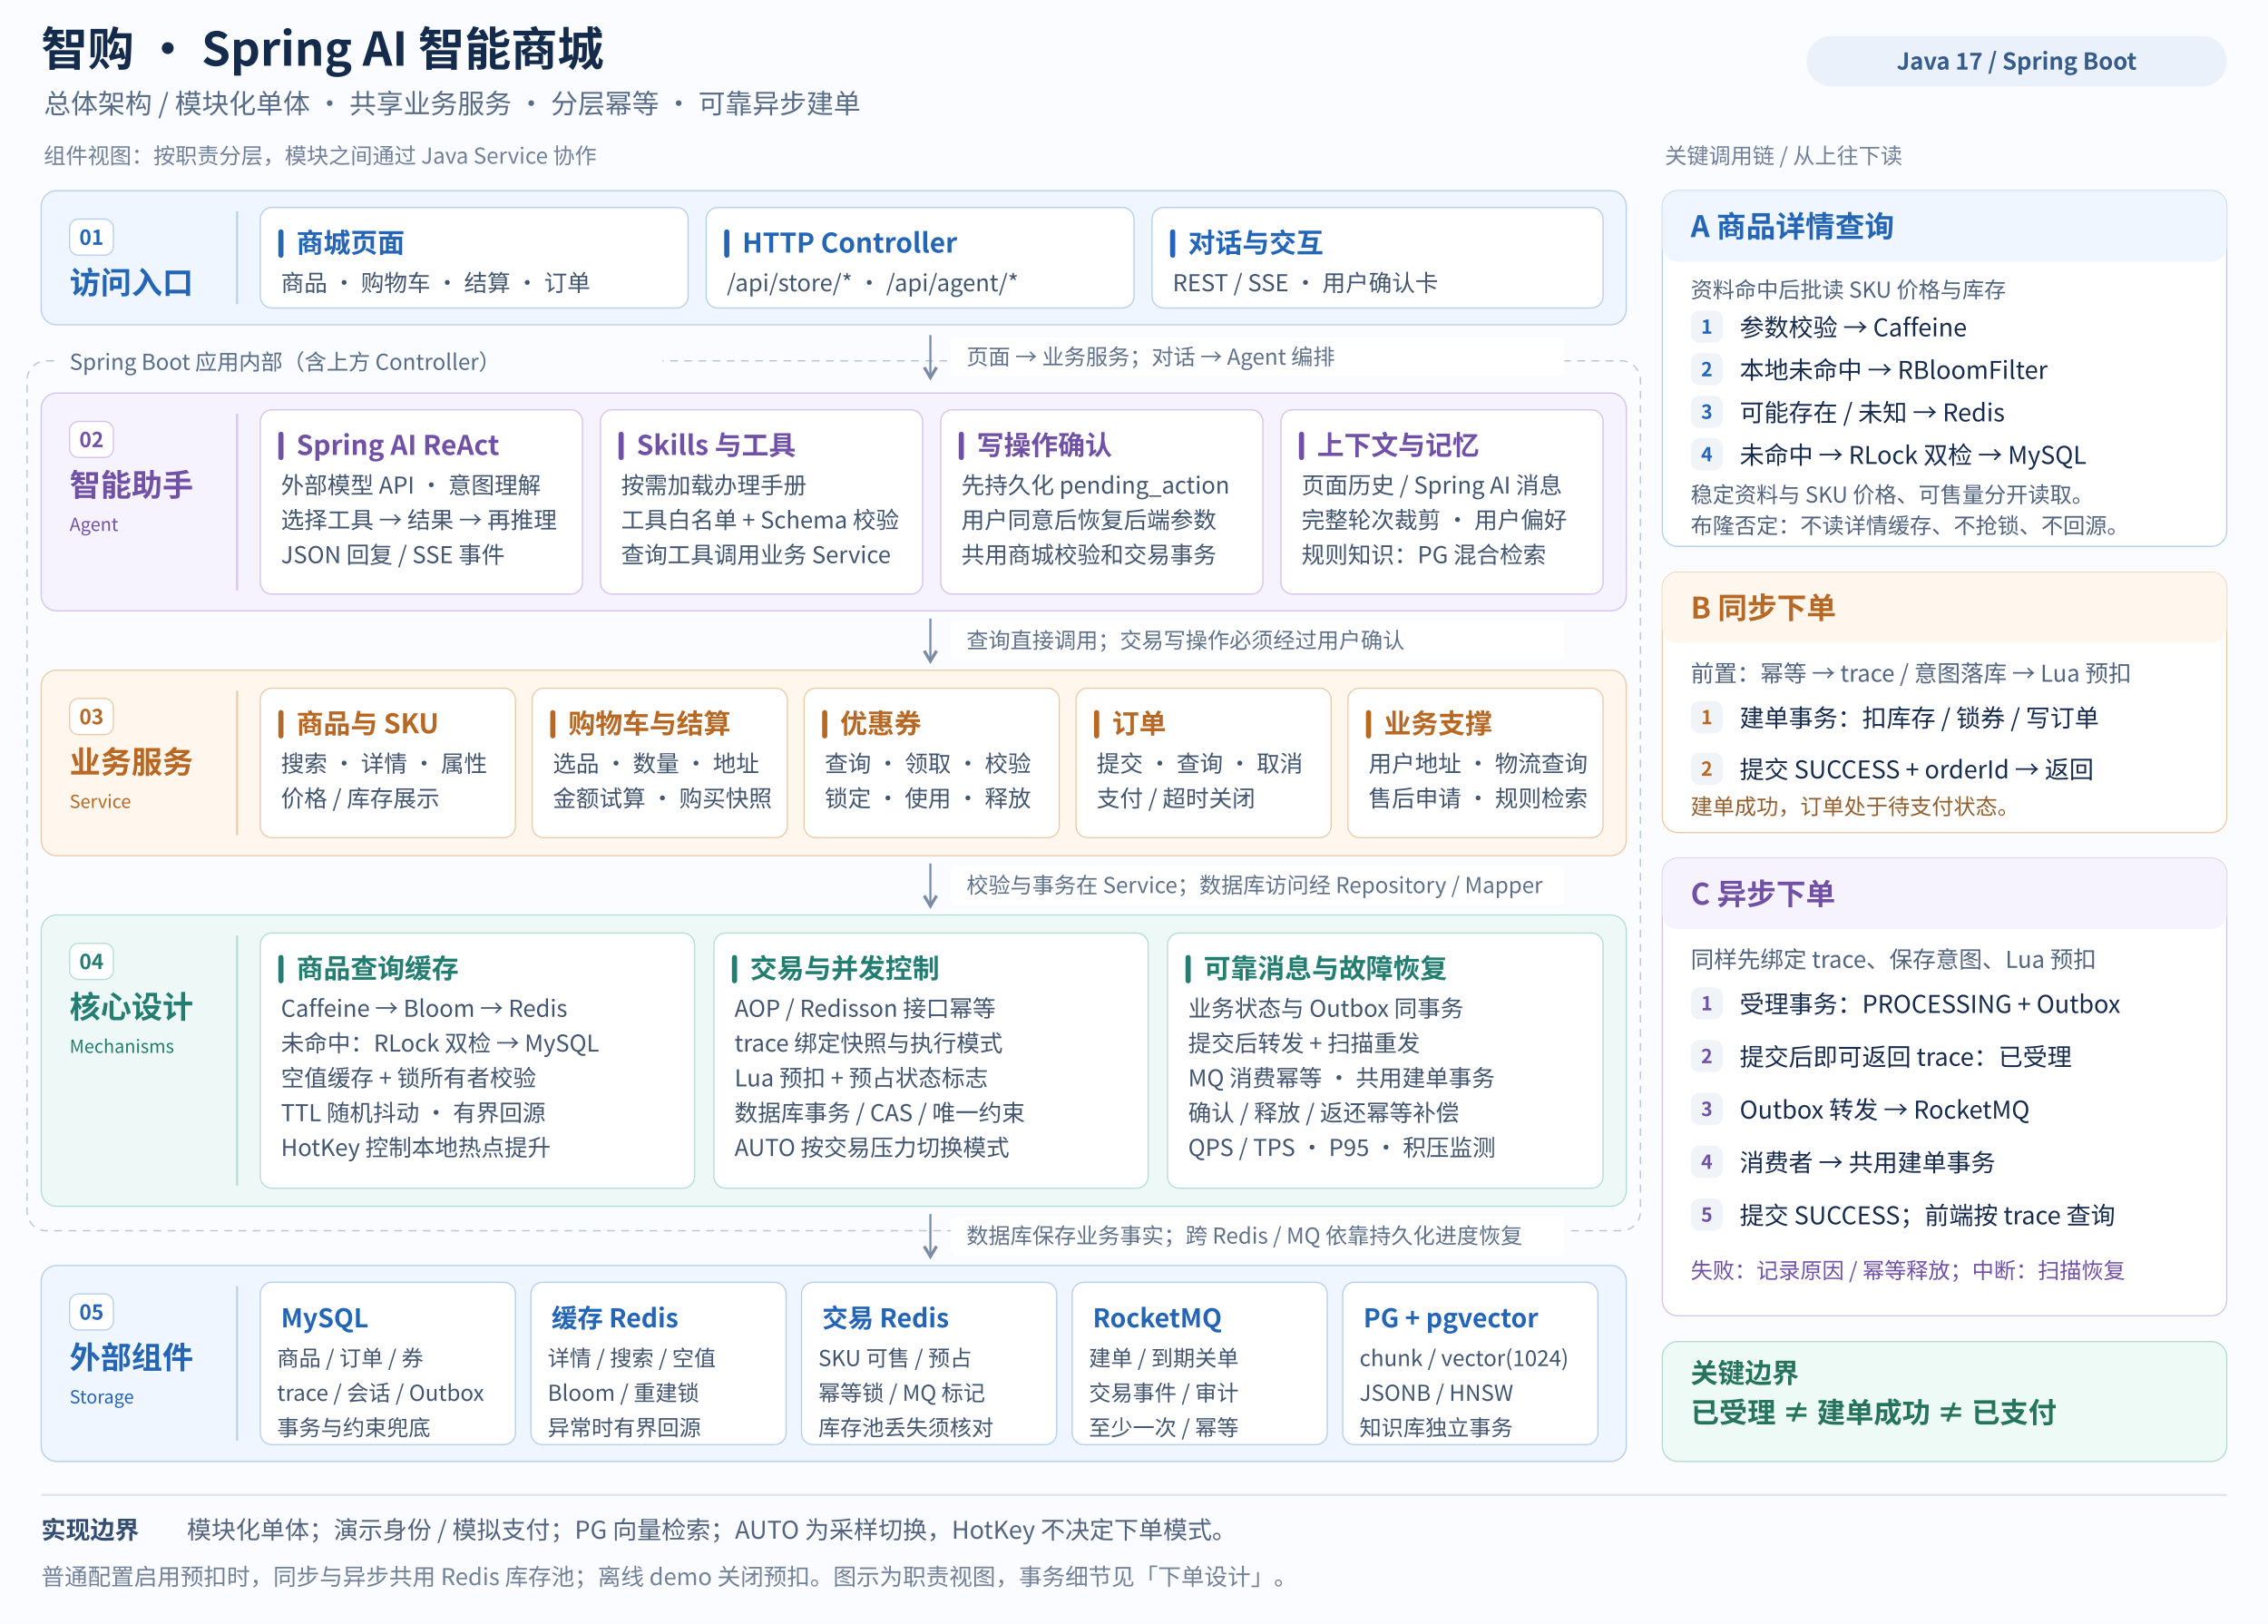
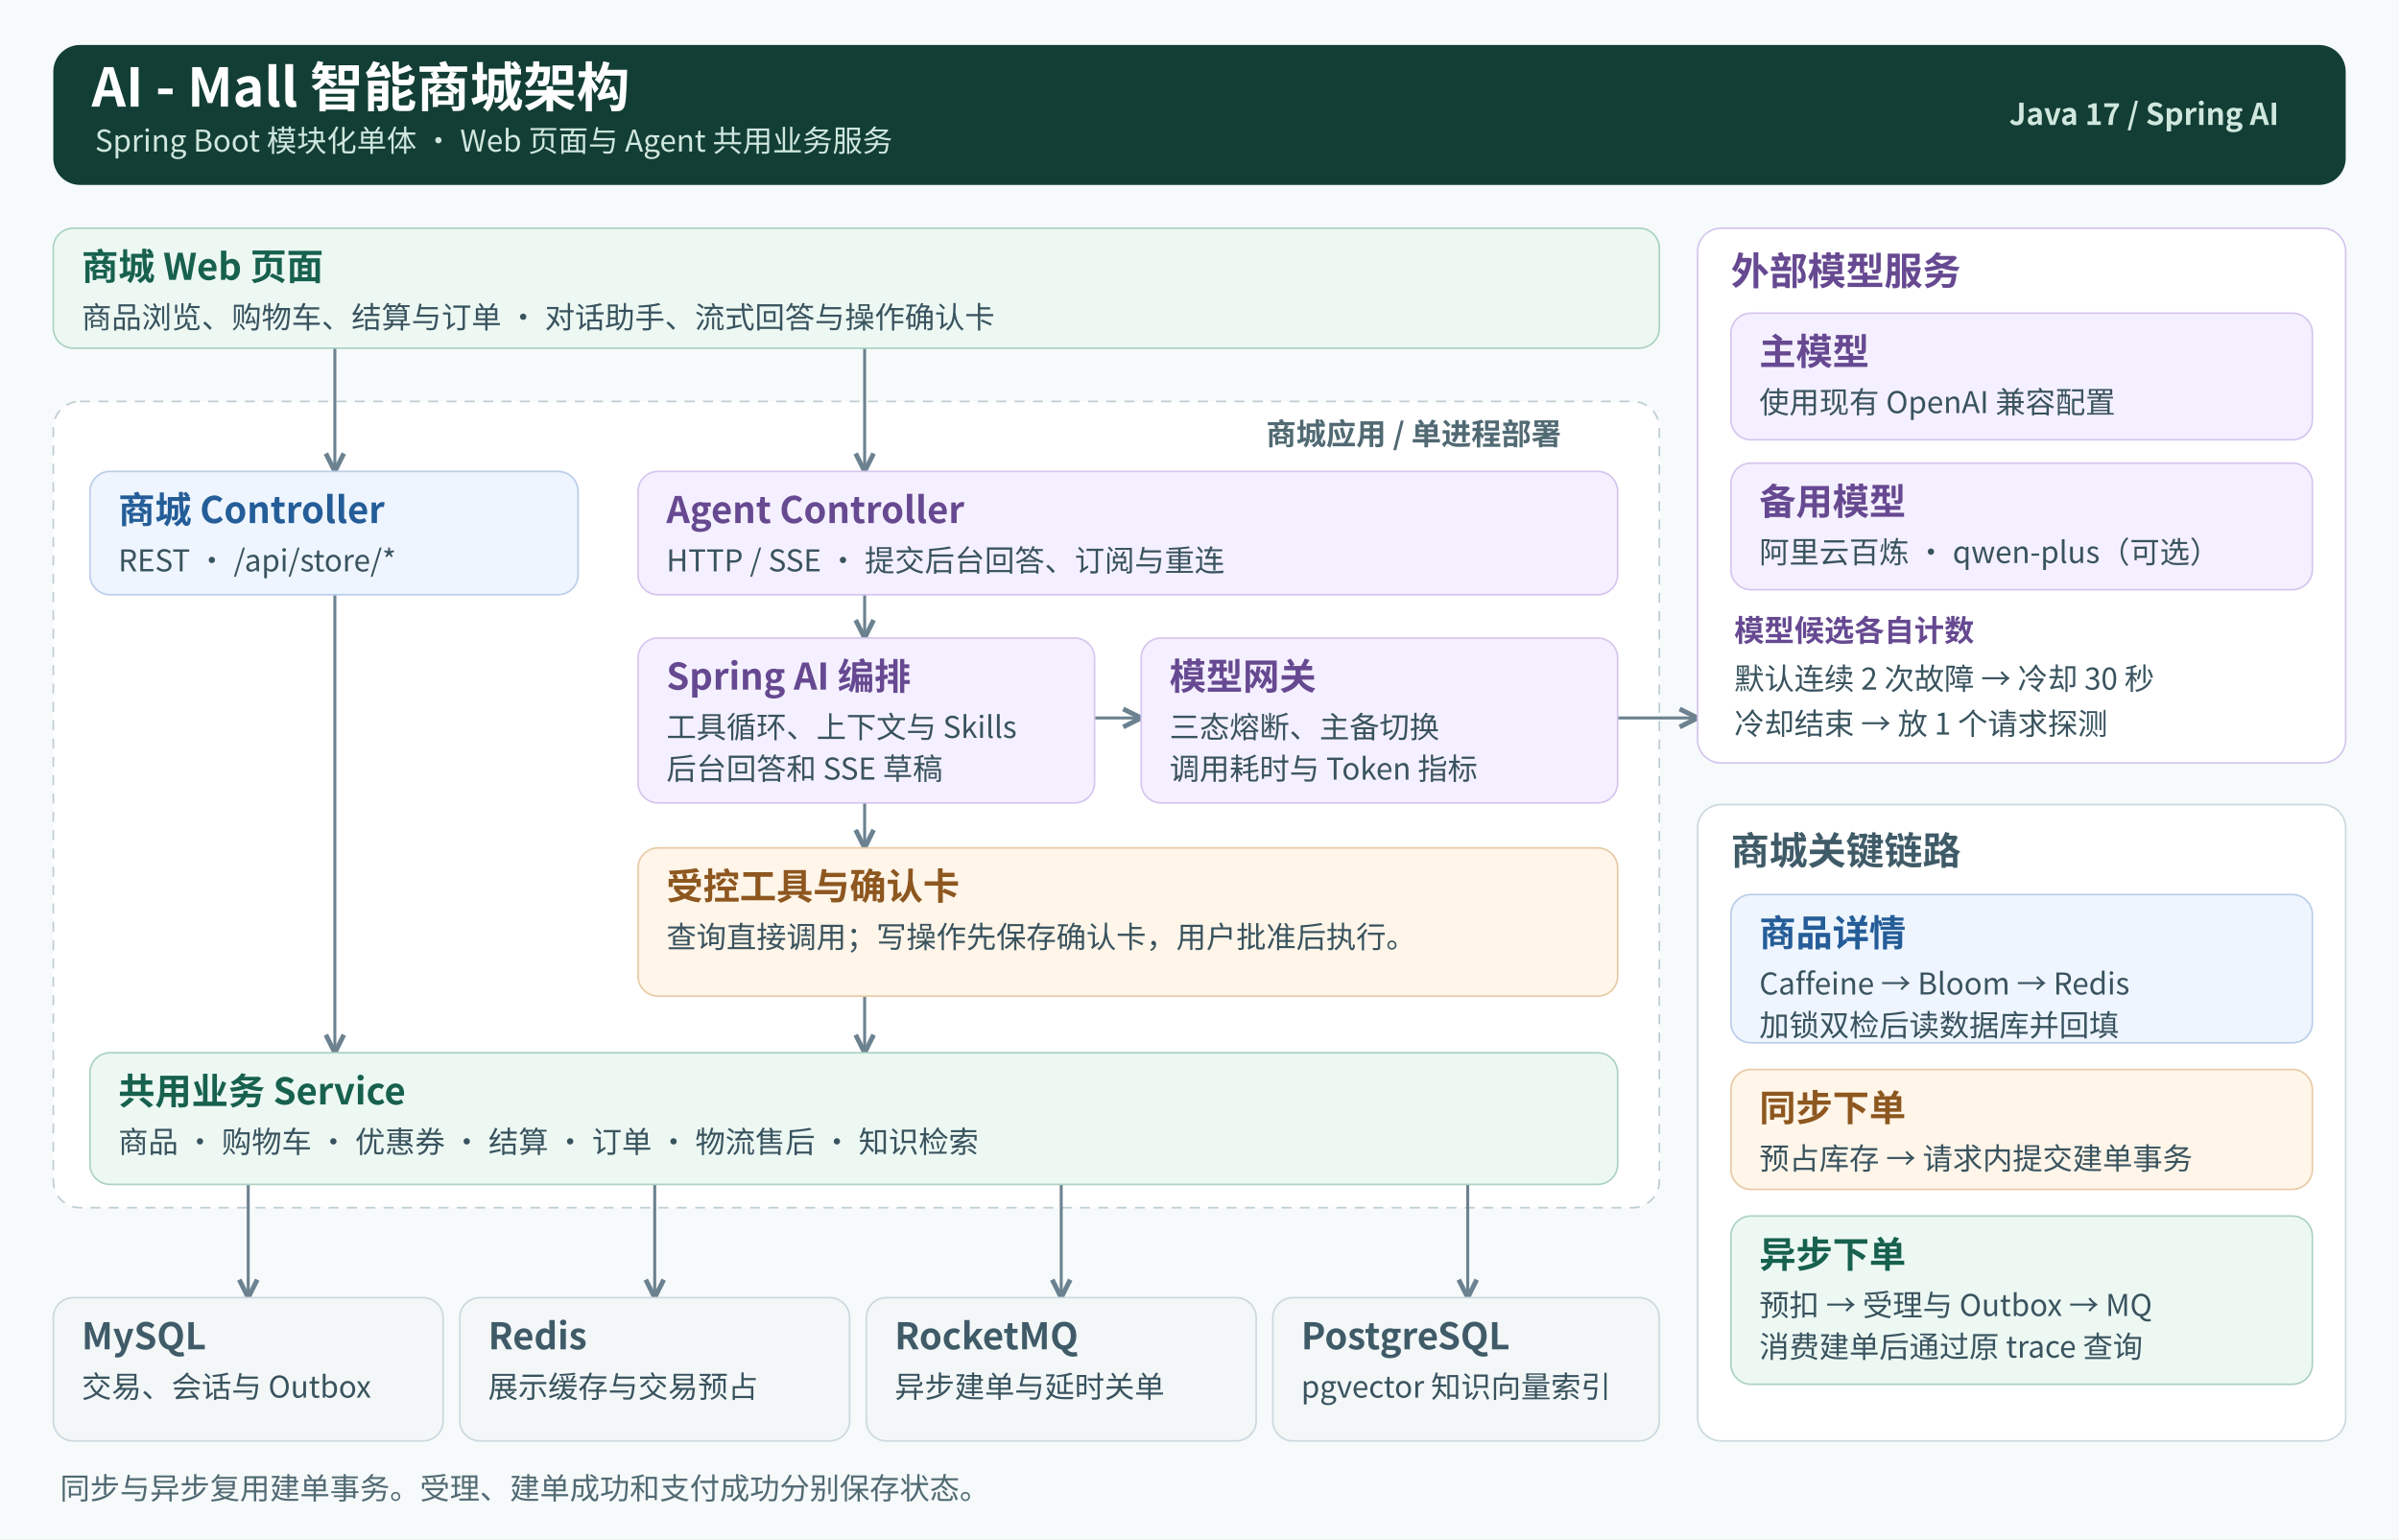
- <svg xmlns="http://www.w3.org/2000/svg" width="1760" height="1260" viewBox="0 0 1760 1260" role="img" aria-labelledby="title desc">
+ <svg xmlns="http://www.w3.org/2000/svg" width="1440" height="924" viewBox="0 0 1440 924" role="img" aria-labelledby="title desc">
  <defs>
-     <marker id="arrow" markerWidth="8" markerHeight="8" refX="6" refY="4" orient="auto">
-       <path d="M1 1 L6 4 L1 7" fill="none" stroke="#7b8ba5" stroke-width="1.5" />
+     <marker id="arrow" markerWidth="8" markerHeight="8" refX="7" refY="4" orient="auto">
+       <path d="M1 1 L7 4 L1 7" fill="none" stroke="#6c8290" stroke-width="1.6" />
    </marker>
  </defs>
-   <style>text{font-family:"PingFang SC","Microsoft YaHei","Noto Sans CJK SC",sans-serif;fill:#172b4d} .muted{fill:#52647e} .small{font-size:17px} .body{font-size:19px} .cardtitle{font-size:21px;font-weight:600} .bold{font-weight:600}</style>
-   <rect x="0" y="0" width="1760" height="1260" rx="0" fill="#fbfcff" stroke="none" />
-   <text x="32" y="51" font-size="36" style="fill:#142b4b" font-weight="700">智购 · Spring AI 智能商城</text>
-   <text x="34" y="88" font-size="21" style="fill:#586c88">总体架构  /  模块化单体 · 共享业务服务 · 分层幂等 · 可靠异步建单</text>
-   <rect x="1402" y="28" width="326" height="39" rx="19" fill="#eaf1fb" stroke="none" />
-   <text x="1565" y="54" font-size="18" style="fill:#365c8b" font-weight="600" text-anchor="middle">Java 17  /  Spring Boot</text>
-   <text x="34" y="127" font-size="17" style="fill:#72819a">组件视图：按职责分层，模块之间通过 Java Service 协作</text>
-   <text x="1292" y="127" font-size="17" style="fill:#72819a">关键调用链  /  从上往下读</text>
-   <rect x="32" y="148" width="1230" height="104" rx="12" fill="#eff6ff" stroke="#b8d0ee" />
-   <path d="M184 164 L184 236" fill="none" stroke="#b8d0ee" stroke-width="1.6" />
-   <rect x="54" y="170" width="34" height="28" rx="7" fill="#ffffff" stroke="#b8d0ee" />
-   <text x="71" y="190" font-size="16" style="fill:#2466b5" font-weight="600" text-anchor="middle">01</text>
-   <text x="54" y="228" font-size="24" style="fill:#2466b5" font-weight="600">访问入口</text>
-   <rect x="202" y="161" width="332" height="78" rx="9" fill="#ffffff" stroke="#b8d0ee" />
-   <rect x="216" y="178" width="4" height="22" rx="2" fill="#2466b5" stroke="none" />
-   <text x="230" y="196" font-size="21" style="fill:#2466b5" font-weight="600">商城页面</text>
-   <text x="218" y="226" font-size="18" style="fill:#43566f">商品 · 购物车 · 结算 · 订单</text>
-   <rect x="548" y="161" width="332" height="78" rx="9" fill="#ffffff" stroke="#b8d0ee" />
-   <rect x="562" y="178" width="4" height="22" rx="2" fill="#2466b5" stroke="none" />
-   <text x="576" y="196" font-size="21" style="fill:#2466b5" font-weight="600">HTTP Controller</text>
-   <text x="564" y="226" font-size="18" style="fill:#43566f">/api/store/*  ·  /api/agent/*</text>
-   <rect x="894" y="161" width="350" height="78" rx="9" fill="#ffffff" stroke="#b8d0ee" />
-   <rect x="908" y="178" width="4" height="22" rx="2" fill="#2466b5" stroke="none" />
-   <text x="922" y="196" font-size="21" style="fill:#2466b5" font-weight="600">对话与交互</text>
-   <text x="910" y="226" font-size="18" style="fill:#43566f">REST / SSE  ·  用户确认卡</text>
-   <rect x="21" y="280" width="1252" height="675" rx="15" fill="none" stroke="#b8c6d8" stroke-dasharray="6 5" />
-   <rect x="44" y="267" width="470" height="27" rx="0" fill="#fbfcff" stroke="none" />
-   <text x="54" y="287" font-size="17" style="fill:#566c88">Spring Boot 应用内部（含上方 Controller）</text>
-   <path d="M722 260 L722 293" fill="none" stroke="#7b8ba5" stroke-width="1.6" marker-end="url(#arrow)" />
-   <rect x="738" y="262" width="476" height="30" rx="4" fill="#ffffff" stroke="none" />
-   <text x="750" y="283" font-size="17" style="fill:#60728a">页面 → 业务服务；对话 → Agent 编排</text>
-   <rect x="32" y="305" width="1230" height="169" rx="12" fill="#f6f3ff" stroke="#d4c4ef" />
-   <path d="M184 321 L184 458" fill="none" stroke="#d4c4ef" stroke-width="1.6" />
-   <rect x="54" y="327" width="34" height="28" rx="7" fill="#ffffff" stroke="#d4c4ef" />
-   <text x="71" y="347" font-size="16" style="fill:#7151a6" font-weight="600" text-anchor="middle">02</text>
-   <text x="54" y="385" font-size="24" style="fill:#7151a6" font-weight="600">智能助手</text>
-   <text x="54" y="412" font-size="14" style="fill:#7151a6">Agent</text>
-   <rect x="202" y="318" width="250" height="143" rx="9" fill="#ffffff" stroke="#d4c4ef" />
-   <rect x="216" y="335" width="4" height="22" rx="2" fill="#7151a6" stroke="none" />
-   <text x="230" y="353" font-size="21" style="fill:#7151a6" font-weight="600">Spring AI ReAct</text>
-   <text x="218" y="383" font-size="18" style="fill:#43566f">外部模型 API · 意图理解</text>
-   <text x="218" y="410" font-size="18" style="fill:#43566f">选择工具 → 结果 → 再推理</text>
-   <text x="218" y="437" font-size="18" style="fill:#43566f">JSON 回复 / SSE 事件</text>
-   <rect x="466" y="318" width="250" height="143" rx="9" fill="#ffffff" stroke="#d4c4ef" />
-   <rect x="480" y="335" width="4" height="22" rx="2" fill="#7151a6" stroke="none" />
-   <text x="494" y="353" font-size="21" style="fill:#7151a6" font-weight="600">Skills 与工具</text>
-   <text x="482" y="383" font-size="18" style="fill:#43566f">按需加载办理手册</text>
-   <text x="482" y="410" font-size="18" style="fill:#43566f">工具白名单 + Schema 校验</text>
-   <text x="482" y="437" font-size="18" style="fill:#43566f">查询工具调用业务 Service</text>
-   <rect x="730" y="318" width="250" height="143" rx="9" fill="#ffffff" stroke="#d4c4ef" />
-   <rect x="744" y="335" width="4" height="22" rx="2" fill="#7151a6" stroke="none" />
-   <text x="758" y="353" font-size="21" style="fill:#7151a6" font-weight="600">写操作确认</text>
-   <text x="746" y="383" font-size="18" style="fill:#43566f">先持久化 pending_action</text>
-   <text x="746" y="410" font-size="18" style="fill:#43566f">用户同意后恢复后端参数</text>
-   <text x="746" y="437" font-size="18" style="fill:#43566f">共用商城校验和交易事务</text>
-   <rect x="994" y="318" width="250" height="143" rx="9" fill="#ffffff" stroke="#d4c4ef" />
-   <rect x="1008" y="335" width="4" height="22" rx="2" fill="#7151a6" stroke="none" />
-   <text x="1022" y="353" font-size="21" style="fill:#7151a6" font-weight="600">上下文与记忆</text>
-   <text x="1010" y="383" font-size="18" style="fill:#43566f">页面历史 / Spring AI 消息</text>
-   <text x="1010" y="410" font-size="18" style="fill:#43566f">完整轮次裁剪 · 用户偏好</text>
-   <text x="1010" y="437" font-size="18" style="fill:#43566f">规则知识：PG 混合检索</text>
-   <path d="M722 480 L722 513" fill="none" stroke="#7b8ba5" stroke-width="1.6" marker-end="url(#arrow)" />
-   <rect x="738" y="482" width="476" height="30" rx="4" fill="#ffffff" stroke="none" />
-   <text x="750" y="503" font-size="17" style="fill:#60728a">查询直接调用；交易写操作必须经过用户确认</text>
-   <rect x="32" y="520" width="1230" height="144" rx="12" fill="#fff7ed" stroke="#ebccaa" />
-   <path d="M184 536 L184 648" fill="none" stroke="#ebccaa" stroke-width="1.6" />
-   <rect x="54" y="542" width="34" height="28" rx="7" fill="#ffffff" stroke="#ebccaa" />
-   <text x="71" y="562" font-size="16" style="fill:#b66824" font-weight="600" text-anchor="middle">03</text>
-   <text x="54" y="600" font-size="24" style="fill:#b66824" font-weight="600">业务服务</text>
-   <text x="54" y="627" font-size="14" style="fill:#b66824">Service</text>
-   <rect x="202" y="534" width="198" height="116" rx="9" fill="#ffffff" stroke="#ebccaa" />
-   <rect x="216" y="551" width="4" height="22" rx="2" fill="#b66824" stroke="none" />
-   <text x="230" y="569" font-size="21" style="fill:#b66824" font-weight="600">商品与 SKU</text>
-   <text x="218" y="599" font-size="18" style="fill:#43566f">搜索 · 详情 · 属性</text>
-   <text x="218" y="626" font-size="18" style="fill:#43566f">价格 / 库存展示</text>
-   <rect x="413" y="534" width="198" height="116" rx="9" fill="#ffffff" stroke="#ebccaa" />
-   <rect x="427" y="551" width="4" height="22" rx="2" fill="#b66824" stroke="none" />
-   <text x="441" y="569" font-size="21" style="fill:#b66824" font-weight="600">购物车与结算</text>
-   <text x="429" y="599" font-size="18" style="fill:#43566f">选品 · 数量 · 地址</text>
-   <text x="429" y="626" font-size="18" style="fill:#43566f">金额试算 · 购买快照</text>
-   <rect x="624" y="534" width="198" height="116" rx="9" fill="#ffffff" stroke="#ebccaa" />
-   <rect x="638" y="551" width="4" height="22" rx="2" fill="#b66824" stroke="none" />
-   <text x="652" y="569" font-size="21" style="fill:#b66824" font-weight="600">优惠券</text>
-   <text x="640" y="599" font-size="18" style="fill:#43566f">查询 · 领取 · 校验</text>
-   <text x="640" y="626" font-size="18" style="fill:#43566f">锁定 · 使用 · 释放</text>
-   <rect x="835" y="534" width="198" height="116" rx="9" fill="#ffffff" stroke="#ebccaa" />
-   <rect x="849" y="551" width="4" height="22" rx="2" fill="#b66824" stroke="none" />
-   <text x="863" y="569" font-size="21" style="fill:#b66824" font-weight="600">订单</text>
-   <text x="851" y="599" font-size="18" style="fill:#43566f">提交 · 查询 · 取消</text>
-   <text x="851" y="626" font-size="18" style="fill:#43566f">支付 / 超时关闭</text>
-   <rect x="1046" y="534" width="198" height="116" rx="9" fill="#ffffff" stroke="#ebccaa" />
-   <rect x="1060" y="551" width="4" height="22" rx="2" fill="#b66824" stroke="none" />
-   <text x="1074" y="569" font-size="21" style="fill:#b66824" font-weight="600">业务支撑</text>
-   <text x="1062" y="599" font-size="18" style="fill:#43566f">用户地址 · 物流查询</text>
-   <text x="1062" y="626" font-size="18" style="fill:#43566f">售后申请 · 规则检索</text>
-   <path d="M722 670 L722 703" fill="none" stroke="#7b8ba5" stroke-width="1.6" marker-end="url(#arrow)" />
-   <rect x="738" y="672" width="476" height="30" rx="4" fill="#ffffff" stroke="none" />
-   <text x="750" y="693" font-size="17" style="fill:#60728a">校验与事务在 Service；数据库访问经 Repository / Mapper</text>
-   <rect x="32" y="710" width="1230" height="226" rx="12" fill="#eef9f7" stroke="#b5ded5" />
-   <path d="M184 726 L184 920" fill="none" stroke="#b5ded5" stroke-width="1.6" />
-   <rect x="54" y="732" width="34" height="28" rx="7" fill="#ffffff" stroke="#b5ded5" />
-   <text x="71" y="752" font-size="16" style="fill:#247d71" font-weight="600" text-anchor="middle">04</text>
-   <text x="54" y="790" font-size="24" style="fill:#247d71" font-weight="600">核心设计</text>
-   <text x="54" y="817" font-size="14" style="fill:#247d71">Mechanisms</text>
-   <rect x="202" y="724" width="337" height="198" rx="9" fill="#ffffff" stroke="#b5ded5" />
-   <rect x="216" y="741" width="4" height="22" rx="2" fill="#247d71" stroke="none" />
-   <text x="230" y="759" font-size="21" style="fill:#247d71" font-weight="600">商品查询缓存</text>
-   <text x="218" y="789" font-size="18" style="fill:#43566f">Caffeine → Bloom → Redis</text>
-   <text x="218" y="816" font-size="18" style="fill:#43566f">未命中：RLock 双检 → MySQL</text>
-   <text x="218" y="843" font-size="18" style="fill:#43566f">空值缓存 + 锁所有者校验</text>
-   <text x="218" y="870" font-size="18" style="fill:#43566f">TTL 随机抖动 · 有界回源</text>
-   <text x="218" y="897" font-size="18" style="fill:#43566f">HotKey 控制本地热点提升</text>
-   <rect x="554" y="724" width="337" height="198" rx="9" fill="#ffffff" stroke="#b5ded5" />
-   <rect x="568" y="741" width="4" height="22" rx="2" fill="#247d71" stroke="none" />
-   <text x="582" y="759" font-size="21" style="fill:#247d71" font-weight="600">交易与并发控制</text>
-   <text x="570" y="789" font-size="18" style="fill:#43566f">AOP / Redisson 接口幂等</text>
-   <text x="570" y="816" font-size="18" style="fill:#43566f">trace 绑定快照与执行模式</text>
-   <text x="570" y="843" font-size="18" style="fill:#43566f">Lua 预扣 + 预占状态标志</text>
-   <text x="570" y="870" font-size="18" style="fill:#43566f">数据库事务 / CAS / 唯一约束</text>
-   <text x="570" y="897" font-size="18" style="fill:#43566f">AUTO 按交易压力切换模式</text>
-   <rect x="906" y="724" width="338" height="198" rx="9" fill="#ffffff" stroke="#b5ded5" />
-   <rect x="920" y="741" width="4" height="22" rx="2" fill="#247d71" stroke="none" />
-   <text x="934" y="759" font-size="21" style="fill:#247d71" font-weight="600">可靠消息与故障恢复</text>
-   <text x="922" y="789" font-size="18" style="fill:#43566f">业务状态与 Outbox 同事务</text>
-   <text x="922" y="816" font-size="18" style="fill:#43566f">提交后转发 + 扫描重发</text>
-   <text x="922" y="843" font-size="18" style="fill:#43566f">MQ 消费幂等 · 共用建单事务</text>
-   <text x="922" y="870" font-size="18" style="fill:#43566f">确认 / 释放 / 返还幂等补偿</text>
-   <text x="922" y="897" font-size="18" style="fill:#43566f">QPS / TPS · P95 · 积压监测</text>
-   <path d="M722 942 L722 975" fill="none" stroke="#7b8ba5" stroke-width="1.6" marker-end="url(#arrow)" />
-   <rect x="738" y="944" width="476" height="30" rx="4" fill="#ffffff" stroke="none" />
-   <text x="750" y="965" font-size="17" style="fill:#60728a">数据库保存业务事实；跨 Redis / MQ 依靠持久化进度恢复</text>
-   <rect x="32" y="982" width="1230" height="152" rx="12" fill="#eff6ff" stroke="#b8d0ee" />
-   <path d="M184 998 L184 1118" fill="none" stroke="#b8d0ee" stroke-width="1.6" />
-   <rect x="54" y="1004" width="34" height="28" rx="7" fill="#ffffff" stroke="#b8d0ee" />
-   <text x="71" y="1024" font-size="16" style="fill:#2466b5" font-weight="600" text-anchor="middle">05</text>
-   <text x="54" y="1062" font-size="24" style="fill:#2466b5" font-weight="600">外部组件</text>
-   <text x="54" y="1089" font-size="14" style="fill:#2466b5">Storage</text>
-   <rect x="202" y="995" width="198" height="126" rx="9" fill="#ffffff" stroke="#b8d0ee" />
-   <text x="218" y="1030" font-size="20" style="fill:#2466b5" font-weight="600">MySQL</text>
-   <text x="215" y="1060" font-size="17" style="fill:#43566f">商品 / 订单 / 券</text>
-   <text x="215" y="1087" font-size="17" style="fill:#43566f">trace / 会话 / Outbox</text>
-   <text x="215" y="1114" font-size="17" style="fill:#43566f">事务与约束兜底</text>
-   <rect x="412" y="995" width="198" height="126" rx="9" fill="#ffffff" stroke="#b8d0ee" />
-   <text x="428" y="1030" font-size="20" style="fill:#2466b5" font-weight="600">缓存 Redis</text>
-   <text x="425" y="1060" font-size="17" style="fill:#43566f">详情 / 搜索 / 空值</text>
-   <text x="425" y="1087" font-size="17" style="fill:#43566f">Bloom / 重建锁</text>
-   <text x="425" y="1114" font-size="17" style="fill:#43566f">异常时有界回源</text>
-   <rect x="622" y="995" width="198" height="126" rx="9" fill="#ffffff" stroke="#b8d0ee" />
-   <text x="638" y="1030" font-size="20" style="fill:#2466b5" font-weight="600">交易 Redis</text>
-   <text x="635" y="1060" font-size="17" style="fill:#43566f">SKU 可售 / 预占</text>
-   <text x="635" y="1087" font-size="17" style="fill:#43566f">幂等锁 / MQ 标记</text>
-   <text x="635" y="1114" font-size="17" style="fill:#43566f">库存池丢失须核对</text>
-   <rect x="832" y="995" width="198" height="126" rx="9" fill="#ffffff" stroke="#b8d0ee" />
-   <text x="848" y="1030" font-size="20" style="fill:#2466b5" font-weight="600">RocketMQ</text>
-   <text x="845" y="1060" font-size="17" style="fill:#43566f">建单 / 到期关单</text>
-   <text x="845" y="1087" font-size="17" style="fill:#43566f">交易事件 / 审计</text>
-   <text x="845" y="1114" font-size="17" style="fill:#43566f">至少一次 / 幂等</text>
-   <rect x="1042" y="995" width="198" height="126" rx="9" fill="#ffffff" stroke="#b8d0ee" />
-   <text x="1058" y="1030" font-size="20" style="fill:#2466b5" font-weight="600">PG + pgvector</text>
-   <text x="1055" y="1060" font-size="17" style="fill:#43566f">chunk / vector(1024)</text>
-   <text x="1055" y="1087" font-size="17" style="fill:#43566f">JSONB / HNSW</text>
-   <text x="1055" y="1114" font-size="17" style="fill:#43566f">知识库独立事务</text>
-   <rect x="1290" y="148" width="438" height="276" rx="12" fill="#ffffff" stroke="#b8d0ee" />
-   <rect x="1290" y="148" width="438" height="55" rx="12" fill="#eff6ff" stroke="none" />
-   <text x="1312" y="184" font-size="23" style="fill:#2466b5" font-weight="600">A  商品详情查询</text>
-   <text x="1312" y="231" font-size="17" style="fill:#52647e">资料命中后批读 SKU 价格与库存</text>
-   <rect x="1312" y="241" width="25" height="25" rx="7" fill="#f0f4f9" stroke="none" />
-   <text x="1324.5" y="259" font-size="15" style="fill:#2466b5" font-weight="600" text-anchor="middle">1</text>
-   <text x="1350" y="261" font-size="19">参数校验 → Caffeine</text>
-   <rect x="1312" y="274" width="25" height="25" rx="7" fill="#f0f4f9" stroke="none" />
-   <text x="1324.5" y="292" font-size="15" style="fill:#2466b5" font-weight="600" text-anchor="middle">2</text>
-   <text x="1350" y="294" font-size="19">本地未命中 → RBloomFilter</text>
-   <rect x="1312" y="307" width="25" height="25" rx="7" fill="#f0f4f9" stroke="none" />
-   <text x="1324.5" y="325" font-size="15" style="fill:#2466b5" font-weight="600" text-anchor="middle">3</text>
-   <text x="1350" y="327" font-size="19">可能存在 / 未知 → Redis</text>
-   <rect x="1312" y="340" width="25" height="25" rx="7" fill="#f0f4f9" stroke="none" />
-   <text x="1324.5" y="358" font-size="15" style="fill:#2466b5" font-weight="600" text-anchor="middle">4</text>
-   <text x="1350" y="360" font-size="19">未命中 → RLock 双检 → MySQL</text>
-   <text x="1312" y="390" font-size="17" style="fill:#52647e">稳定资料与 SKU 价格、可售量分开读取。</text>
-   <text x="1312" y="414" font-size="17" style="fill:#52647e">布隆否定：不读详情缓存、不抢锁、不回源。</text>
-   <rect x="1290" y="444" width="438" height="202" rx="12" fill="#ffffff" stroke="#ebccaa" />
-   <rect x="1290" y="444" width="438" height="55" rx="12" fill="#fff7ed" stroke="none" />
-   <text x="1312" y="480" font-size="23" style="fill:#b66824" font-weight="600">B  同步下单</text>
-   <text x="1312" y="529" font-size="18" style="fill:#52647e">前置：幂等 → trace / 意图落库 → Lua 预扣</text>
-   <rect x="1312" y="544" width="25" height="25" rx="7" fill="#f0f4f9" stroke="none" />
-   <text x="1324.5" y="562" font-size="15" style="fill:#b66824" font-weight="600" text-anchor="middle">1</text>
-   <text x="1350" y="564" font-size="19">建单事务：扣库存 / 锁券 / 写订单</text>
-   <rect x="1312" y="584" width="25" height="25" rx="7" fill="#f0f4f9" stroke="none" />
-   <text x="1324.5" y="602" font-size="15" style="fill:#b66824" font-weight="600" text-anchor="middle">2</text>
-   <text x="1350" y="604" font-size="19">提交 SUCCESS + orderId → 返回</text>
-   <text x="1312" y="632" font-size="17" style="fill:#92602f">建单成功，订单处于待支付状态。</text>
-   <rect x="1290" y="666" width="438" height="355" rx="12" fill="#ffffff" stroke="#d4c4ef" />
-   <rect x="1290" y="666" width="438" height="55" rx="12" fill="#f6f3ff" stroke="none" />
-   <text x="1312" y="702" font-size="23" style="fill:#7151a6" font-weight="600">C  异步下单</text>
-   <text x="1312" y="751" font-size="18" style="fill:#52647e">同样先绑定 trace、保存意图、Lua 预扣</text>
-   <rect x="1312" y="766" width="25" height="25" rx="7" fill="#f0f4f9" stroke="none" />
-   <text x="1324.5" y="784" font-size="15" style="fill:#7151a6" font-weight="600" text-anchor="middle">1</text>
-   <text x="1350" y="786" font-size="19">受理事务：PROCESSING + Outbox</text>
-   <rect x="1312" y="807" width="25" height="25" rx="7" fill="#f0f4f9" stroke="none" />
-   <text x="1324.5" y="825" font-size="15" style="fill:#7151a6" font-weight="600" text-anchor="middle">2</text>
-   <text x="1350" y="827" font-size="19">提交后即可返回 trace：已受理</text>
-   <rect x="1312" y="848" width="25" height="25" rx="7" fill="#f0f4f9" stroke="none" />
-   <text x="1324.5" y="866" font-size="15" style="fill:#7151a6" font-weight="600" text-anchor="middle">3</text>
-   <text x="1350" y="868" font-size="19">Outbox 转发 → RocketMQ</text>
-   <rect x="1312" y="889" width="25" height="25" rx="7" fill="#f0f4f9" stroke="none" />
-   <text x="1324.5" y="907" font-size="15" style="fill:#7151a6" font-weight="600" text-anchor="middle">4</text>
-   <text x="1350" y="909" font-size="19">消费者 → 共用建单事务</text>
-   <rect x="1312" y="930" width="25" height="25" rx="7" fill="#f0f4f9" stroke="none" />
-   <text x="1324.5" y="948" font-size="15" style="fill:#7151a6" font-weight="600" text-anchor="middle">5</text>
-   <text x="1350" y="950" font-size="19">提交 SUCCESS；前端按 trace 查询</text>
-   <text x="1312" y="992" font-size="17" style="fill:#7151a6">失败：记录原因 / 幂等释放；中断：扫描恢复</text>
-   <rect x="1290" y="1041" width="438" height="93" rx="12" fill="#eefaF5" stroke="#b8dbcc" />
-   <text x="1312" y="1073" font-size="21" style="fill:#27745c" font-weight="600">关键边界</text>
-   <text x="1312" y="1104" font-size="22" style="fill:#27745c" font-weight="600">已受理 ≠ 建单成功 ≠ 已支付</text>
-   <path d="M32 1160 L1728 1160" fill="none" stroke="#dce4ef" stroke-width="1.6" />
-   <text x="32" y="1194" font-size="19" style="fill:#344e71" font-weight="600">实现边界</text>
-   <text x="145" y="1194" font-size="19" style="fill:#52647e">模块化单体；演示身份 / 模拟支付；PG 向量检索；AUTO 为采样切换，HotKey 不决定下单模式。</text>
-   <text x="32" y="1230" font-size="18" style="fill:#718198">普通配置启用预扣时，同步与异步共用 Redis 库存池；离线 demo 关闭预扣。图示为职责视图，事务细节见「下单设计」。</text>
+   <style>text{font-family:"PingFang SC","Microsoft YaHei","Noto Sans CJK SC",sans-serif}</style>
+   <rect x="0" y="0" width="1440" height="924" rx="0" fill="#f7fafb" stroke="none" />
+   <rect x="32" y="27" width="1376" height="84" rx="16" fill="#123e35" stroke="none" />
+   <text x="55" y="64" font-size="32" font-weight="700" fill="#ffffff">AI - Mall  智能商城架构</text>
+   <text x="57" y="91" font-size="18" font-weight="500" fill="#d0e7de">Spring Boot 模块化单体 · Web 页面与 Agent 共用业务服务</text>
+   <text x="1206" y="75" font-size="18" font-weight="600" fill="#d0e7de">Java 17 / Spring AI</text>
+   <rect x="32" y="241" width="964" height="484" rx="16" fill="#ffffff" stroke="#bdcdd2" stroke-dasharray="6 5" />
+   <text x="760" y="267" font-size="18" font-weight="600" fill="#516a73">商城应用  /  单进程部署</text>
+   <path d="M201 209 L201 283" fill="none" stroke="#6c8290" stroke-width="1.8" marker-end="url(#arrow)" />
+   <path d="M519 209 L519 283" fill="none" stroke="#6c8290" stroke-width="1.8" marker-end="url(#arrow)" />
+   <path d="M201 357 L201 632" fill="none" stroke="#6c8290" stroke-width="1.8" marker-end="url(#arrow)" />
+   <path d="M519 357 L519 383" fill="none" stroke="#6c8290" stroke-width="1.8" marker-end="url(#arrow)" />
+   <path d="M657 431 L685 431" fill="none" stroke="#6c8290" stroke-width="1.8" marker-end="url(#arrow)" />
+   <path d="M519 482 L519 509" fill="none" stroke="#6c8290" stroke-width="1.8" marker-end="url(#arrow)" />
+   <path d="M519 598 L519 632" fill="none" stroke="#6c8290" stroke-width="1.8" marker-end="url(#arrow)" />
+   <path d="M971 431 L1019 431" fill="none" stroke="#6c8290" stroke-width="1.8" marker-end="url(#arrow)" />
+   <path d="M149 711 L149 779" fill="none" stroke="#6c8290" stroke-width="1.8" marker-end="url(#arrow)" />
+   <path d="M393 711 L393 779" fill="none" stroke="#6c8290" stroke-width="1.8" marker-end="url(#arrow)" />
+   <path d="M637 711 L637 779" fill="none" stroke="#6c8290" stroke-width="1.8" marker-end="url(#arrow)" />
+   <path d="M881 711 L881 779" fill="none" stroke="#6c8290" stroke-width="1.8" marker-end="url(#arrow)" />
+   <rect x="32" y="137" width="964" height="72" rx="12" fill="#edf8f3" stroke="#acd2c2" />
+   <text x="49" y="168" font-size="22" font-weight="650" fill="#17614e">商城 Web 页面</text>
+   <text x="49" y="197" font-size="18" font-weight="400" fill="#39535e">商品浏览、购物车、结算与订单  ·  对话助手、流式回答与操作确认卡</text>
+   <rect x="54" y="283" width="293" height="74" rx="12" fill="#eef5ff" stroke="#bbcee9" />
+   <text x="71" y="314" font-size="22" font-weight="650" fill="#245d98">商城 Controller</text>
+   <text x="71" y="343" font-size="18" font-weight="400" fill="#39535e">REST · /api/store/*</text>
+   <rect x="383" y="283" width="588" height="74" rx="12" fill="#f5f0ff" stroke="#d5c6ee" />
+   <text x="400" y="314" font-size="22" font-weight="650" fill="#664991">Agent Controller</text>
+   <text x="400" y="343" font-size="18" font-weight="400" fill="#39535e">HTTP / SSE · 提交后台回答、订阅与重连</text>
+   <rect x="383" y="383" width="274" height="99" rx="12" fill="#f5f0ff" stroke="#d5c6ee" />
+   <text x="400" y="414" font-size="22" font-weight="650" fill="#664991">Spring AI 编排</text>
+   <text x="400" y="443" font-size="18" font-weight="400" fill="#39535e">工具循环、上下文与 Skills</text>
+   <text x="400" y="468" font-size="18" font-weight="400" fill="#39535e">后台回答和 SSE 草稿</text>
+   <rect x="685" y="383" width="286" height="99" rx="12" fill="#f5f0ff" stroke="#d5c6ee" />
+   <text x="702" y="414" font-size="22" font-weight="650" fill="#664991">模型网关</text>
+   <text x="702" y="443" font-size="18" font-weight="400" fill="#39535e">三态熔断、主备切换</text>
+   <text x="702" y="468" font-size="18" font-weight="400" fill="#39535e">调用耗时与 Token 指标</text>
+   <rect x="383" y="509" width="588" height="89" rx="12" fill="#fff5e9" stroke="#e7cba7" />
+   <text x="400" y="540" font-size="22" font-weight="650" fill="#8d571f">受控工具与确认卡</text>
+   <text x="400" y="569" font-size="18" font-weight="400" fill="#39535e">查询直接调用；写操作先保存确认卡，用户批准后执行。</text>
+   <rect x="54" y="632" width="917" height="79" rx="12" fill="#edf8f3" stroke="#acd2c2" />
+   <text x="71" y="663" font-size="22" font-weight="650" fill="#17614e">共用业务 Service</text>
+   <text x="71" y="692" font-size="18" font-weight="400" fill="#39535e">商品 · 购物车 · 优惠券 · 结算 · 订单 · 物流售后 · 知识检索</text>
+   <rect x="32" y="779" width="234" height="86" rx="12" fill="#f3f7f8" stroke="#cbd9df" />
+   <text x="49" y="810" font-size="22" font-weight="650" fill="#405b68">MySQL</text>
+   <text x="49" y="839" font-size="18" font-weight="400" fill="#39535e">交易、会话与 Outbox</text>
+   <rect x="276" y="779" width="234" height="86" rx="12" fill="#f3f7f8" stroke="#cbd9df" />
+   <text x="293" y="810" font-size="22" font-weight="650" fill="#405b68">Redis</text>
+   <text x="293" y="839" font-size="18" font-weight="400" fill="#39535e">展示缓存与交易预占</text>
+   <rect x="520" y="779" width="234" height="86" rx="12" fill="#f3f7f8" stroke="#cbd9df" />
+   <text x="537" y="810" font-size="22" font-weight="650" fill="#405b68">RocketMQ</text>
+   <text x="537" y="839" font-size="18" font-weight="400" fill="#39535e">异步建单与延时关单</text>
+   <rect x="764" y="779" width="232" height="86" rx="12" fill="#f3f7f8" stroke="#cbd9df" />
+   <text x="781" y="810" font-size="22" font-weight="650" fill="#405b68">PostgreSQL</text>
+   <text x="781" y="839" font-size="18" font-weight="400" fill="#39535e">pgvector 知识向量索引</text>
+   <rect x="1019" y="137" width="389" height="321" rx="14" fill="#ffffff" stroke="#d5c6ee" />
+   <text x="1039" y="171" font-size="23" font-weight="650" fill="#664991">外部模型服务</text>
+   <rect x="1039" y="188" width="349" height="76" rx="12" fill="#f5f0ff" stroke="#d5c6ee" />
+   <text x="1056" y="219" font-size="22" font-weight="650" fill="#664991">主模型</text>
+   <text x="1056" y="248" font-size="18" font-weight="400" fill="#39535e">使用现有 OpenAI 兼容配置</text>
+   <rect x="1039" y="278" width="349" height="76" rx="12" fill="#f5f0ff" stroke="#d5c6ee" />
+   <text x="1056" y="309" font-size="22" font-weight="650" fill="#664991">备用模型</text>
+   <text x="1056" y="338" font-size="18" font-weight="400" fill="#39535e">阿里云百炼 · qwen-plus（可选）</text>
+   <text x="1041" y="385" font-size="18" font-weight="650" fill="#664991">模型候选各自计数</text>
+   <text x="1041" y="414" font-size="18" font-weight="400" fill="#39535e">默认连续 2 次故障 → 冷却 30 秒</text>
+   <text x="1041" y="441" font-size="18" font-weight="400" fill="#39535e">冷却结束 → 放 1 个请求探测</text>
+   <rect x="1019" y="483" width="389" height="382" rx="14" fill="#ffffff" stroke="#cbd9df" />
+   <text x="1039" y="519" font-size="23" font-weight="650" fill="#405b68">商城关键链路</text>
+   <rect x="1039" y="537" width="349" height="89" rx="12" fill="#eef5ff" stroke="#bbcee9" />
+   <text x="1056" y="568" font-size="22" font-weight="650" fill="#245d98">商品详情</text>
+   <text x="1056" y="597" font-size="18" font-weight="400" fill="#39535e">Caffeine → Bloom → Redis</text>
+   <text x="1056" y="622" font-size="18" font-weight="400" fill="#39535e">加锁双检后读数据库并回填</text>
+   <rect x="1039" y="642" width="349" height="72" rx="12" fill="#fff5e9" stroke="#e7cba7" />
+   <text x="1056" y="673" font-size="22" font-weight="650" fill="#8d571f">同步下单</text>
+   <text x="1056" y="702" font-size="18" font-weight="400" fill="#39535e">预占库存 → 请求内提交建单事务</text>
+   <rect x="1039" y="730" width="349" height="101" rx="12" fill="#edf8f3" stroke="#acd2c2" />
+   <text x="1056" y="761" font-size="22" font-weight="650" fill="#17614e">异步下单</text>
+   <text x="1056" y="790" font-size="18" font-weight="400" fill="#39535e">预扣 → 受理与 Outbox → MQ</text>
+   <text x="1056" y="815" font-size="18" font-weight="400" fill="#39535e">消费建单后通过原 trace 查询</text>
+   <text x="36" y="900" font-size="18" font-weight="400" fill="#516a73">同步与异步复用建单事务。受理、建单成功和支付成功分别保存状态。</text>
</svg>
